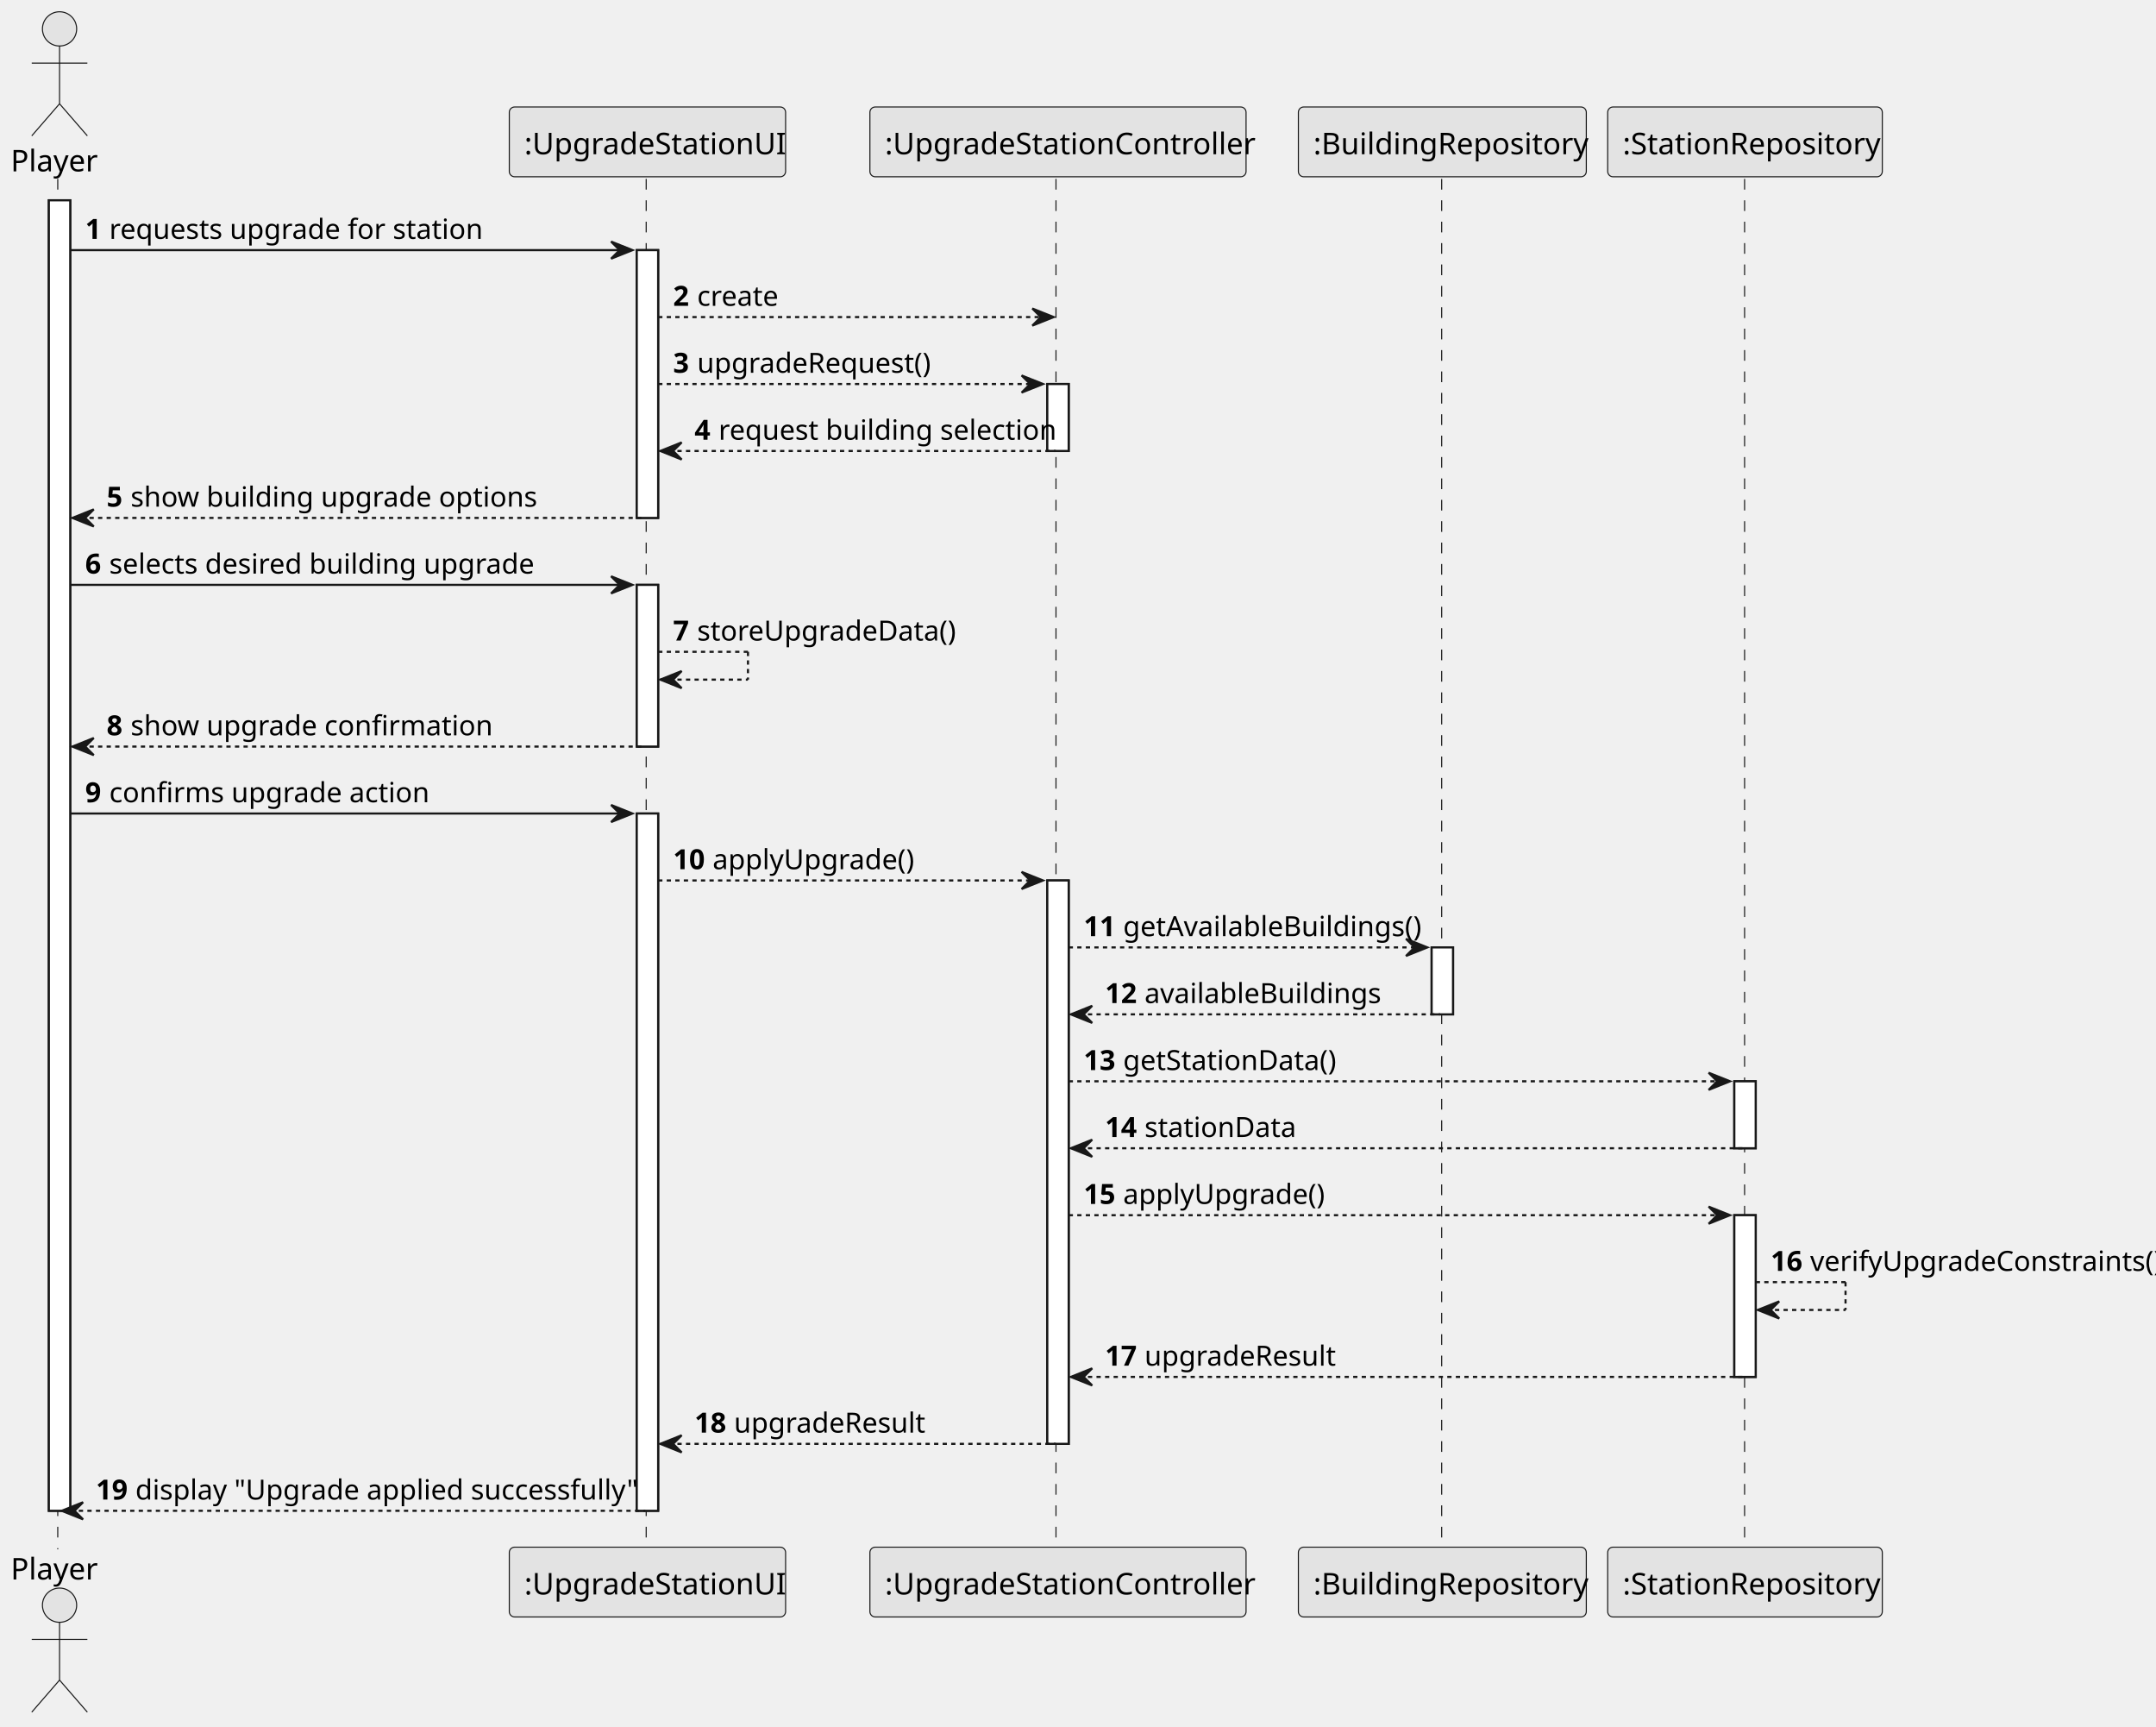
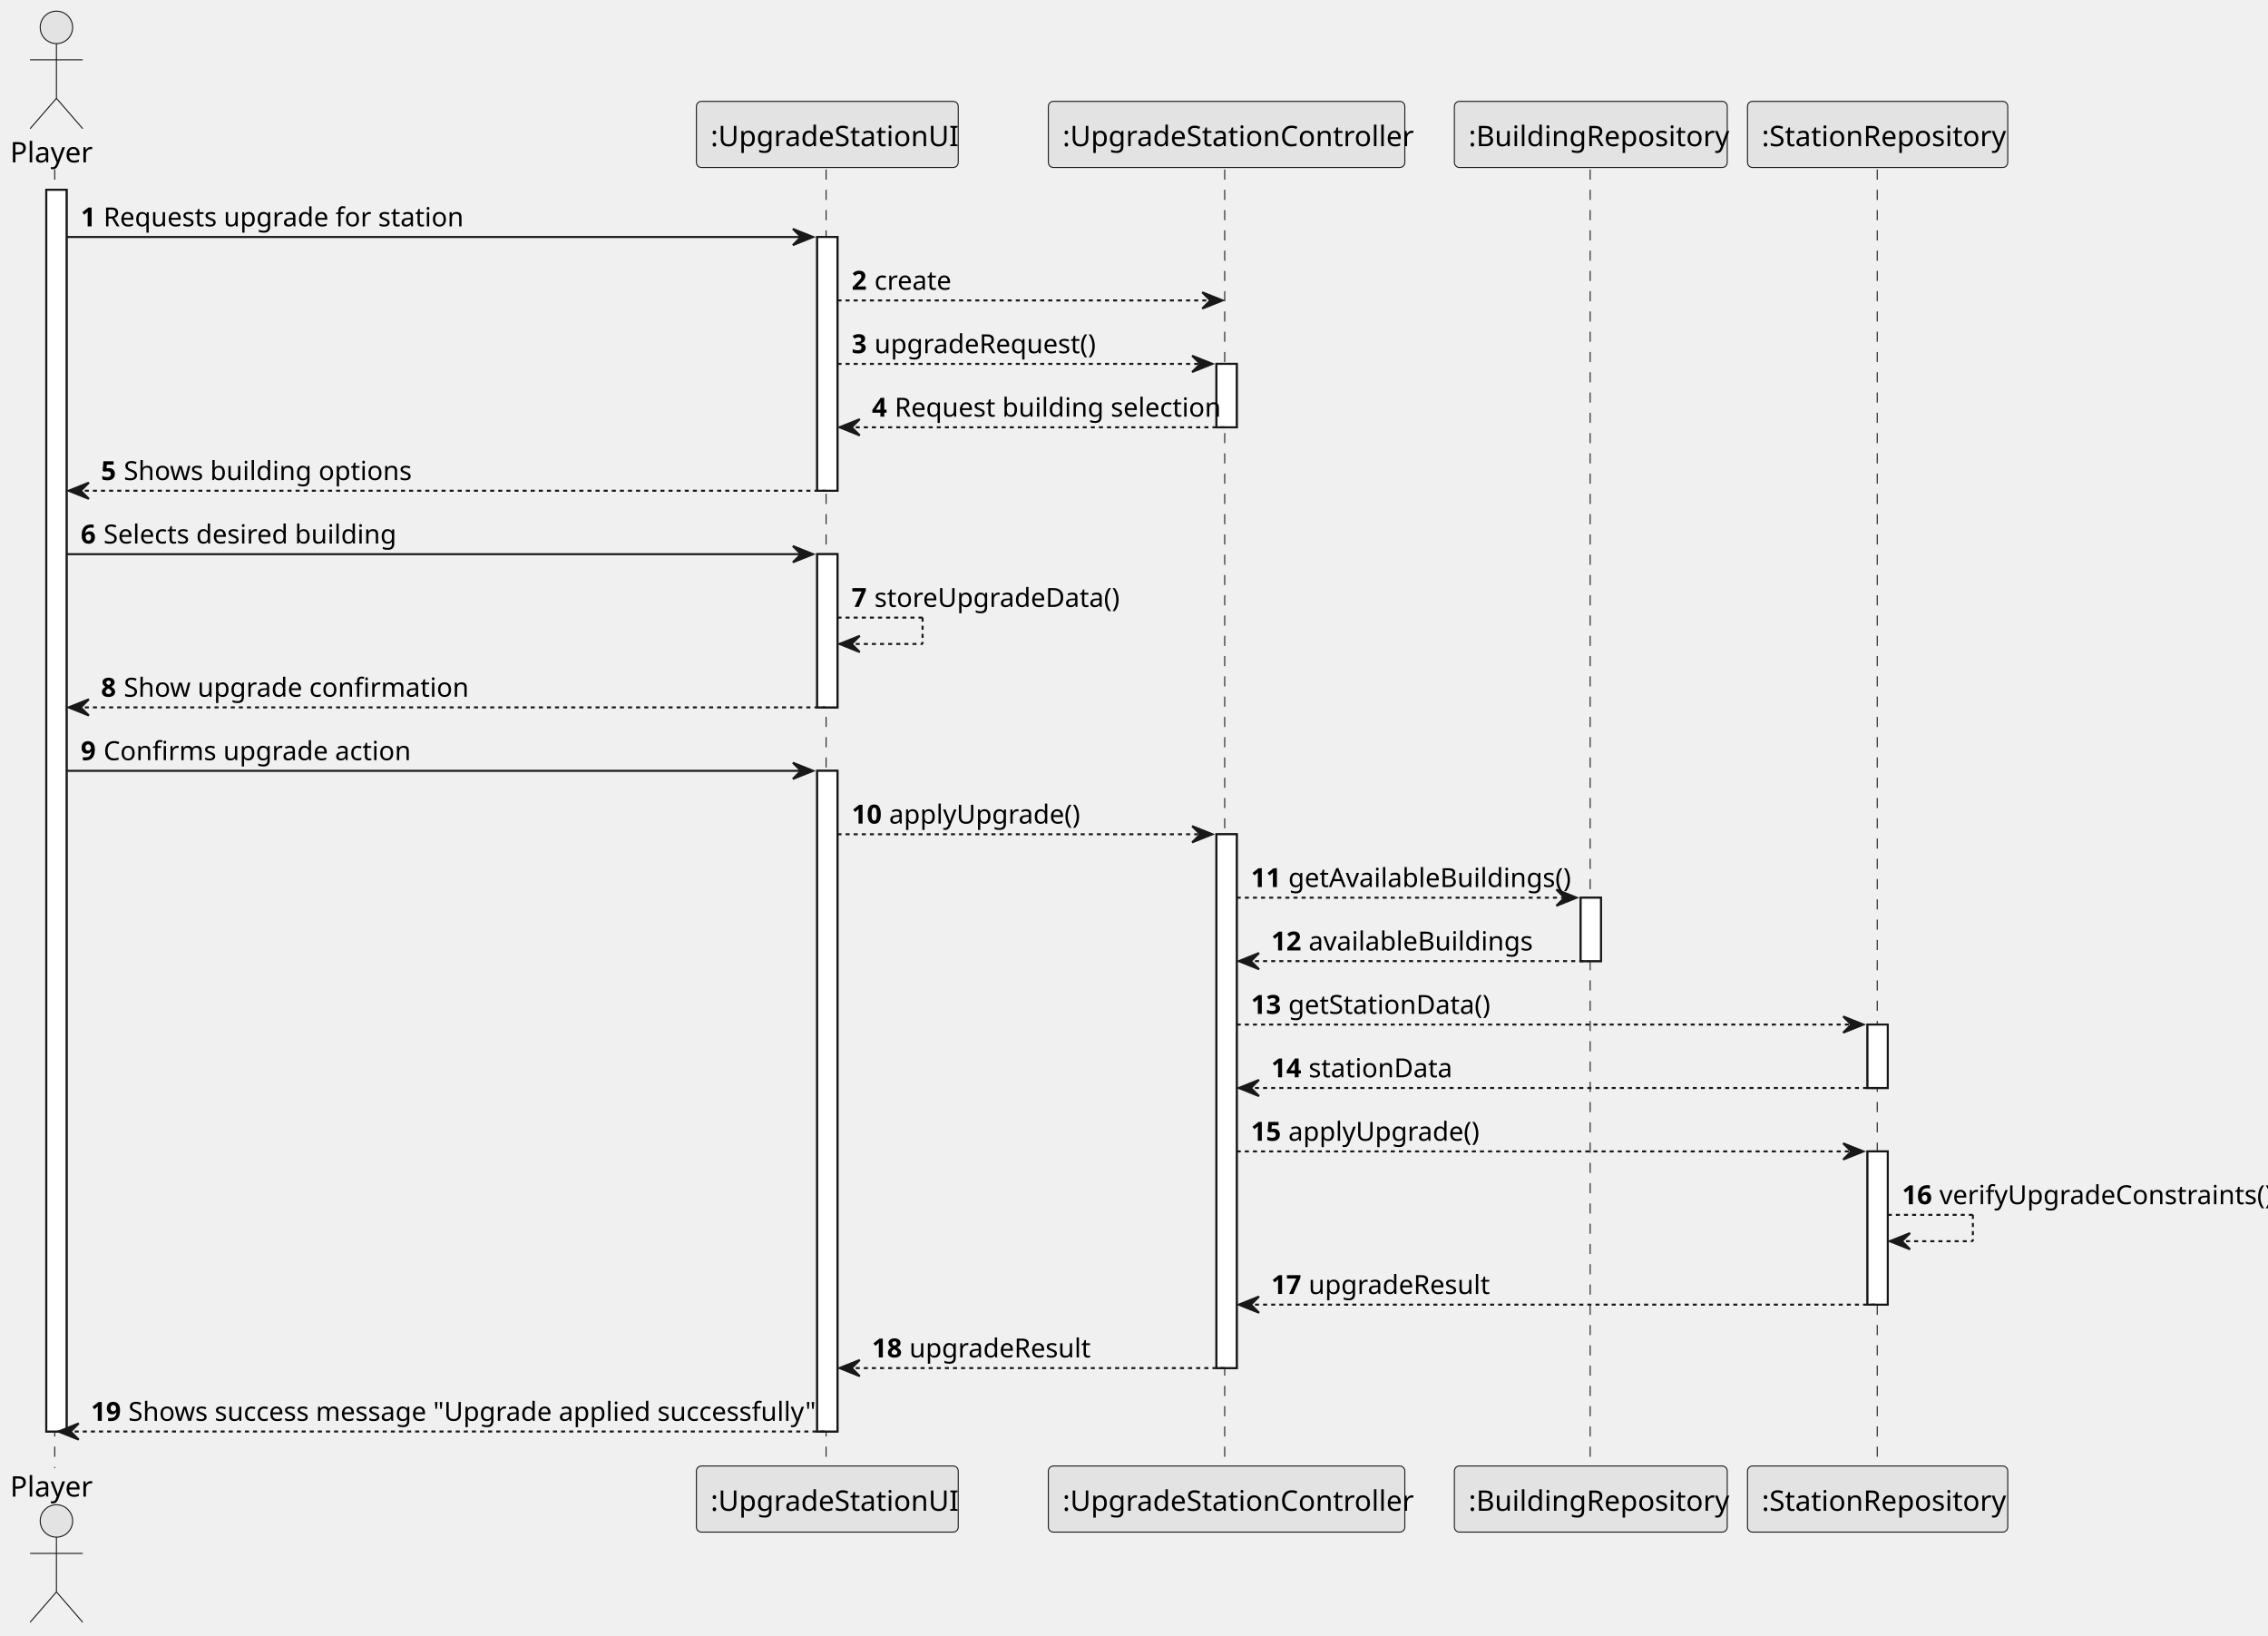
- <svg xmlns="http://www.w3.org/2000/svg" contentStyleType="text/css" height="807px" preserveAspectRatio="none" style="width:1008px;height:807px;background:#FFFFFF;" version="1.1" viewBox="0 0 1008 807" width="1008px" zoomAndPan="magnify">
+ <svg xmlns="http://www.w3.org/2000/svg" contentStyleType="text/css" height="807px" preserveAspectRatio="none" style="width:1119px;height:807px;background:#FFFFFF;" version="1.1" viewBox="0 0 1119 807" width="1119px" zoomAndPan="magnify">
  <defs />
  <g>
    <rect fill="#FFFFFF" height="612.529" style="stroke:#181818;stroke-width:1.0;" width="10" x="22.841" y="93.621" />
-     <rect fill="#FFFFFF" height="125.164" style="stroke:#181818;stroke-width:1.0;" width="10" x="297.704" y="116.912" />
-     <rect fill="#FFFFFF" height="75.582" style="stroke:#181818;stroke-width:1.0;" width="10" x="297.704" y="273.367" />
-     <rect fill="#FFFFFF" height="325.91" style="stroke:#181818;stroke-width:1.0;" width="10" x="297.704" y="380.24" />
-     <rect fill="#FFFFFF" height="31.291" style="stroke:#181818;stroke-width:1.0;" width="10" x="489.641" y="179.494" />
-     <rect fill="#FFFFFF" height="263.328" style="stroke:#181818;stroke-width:1.0;" width="10" x="489.641" y="411.531" />
-     <rect fill="#FFFFFF" height="31.291" style="stroke:#181818;stroke-width:1.0;" width="10" x="669.342" y="442.822" />
-     <rect fill="#FFFFFF" height="31.291" style="stroke:#181818;stroke-width:1.0;" width="10" x="810.848" y="505.404" />
-     <rect fill="#FFFFFF" height="75.582" style="stroke:#181818;stroke-width:1.0;" width="10" x="810.848" y="567.986" />
+     <rect fill="#FFFFFF" height="125.164" style="stroke:#181818;stroke-width:1.0;" width="10" x="403.19" y="116.912" />
+     <rect fill="#FFFFFF" height="75.582" style="stroke:#181818;stroke-width:1.0;" width="10" x="403.19" y="273.367" />
+     <rect fill="#FFFFFF" height="325.91" style="stroke:#181818;stroke-width:1.0;" width="10" x="403.19" y="380.24" />
+     <rect fill="#FFFFFF" height="31.291" style="stroke:#181818;stroke-width:1.0;" width="10" x="600.186" y="179.494" />
+     <rect fill="#FFFFFF" height="263.328" style="stroke:#181818;stroke-width:1.0;" width="10" x="600.186" y="411.531" />
+     <rect fill="#FFFFFF" height="31.291" style="stroke:#181818;stroke-width:1.0;" width="10" x="779.886" y="442.822" />
+     <rect fill="#FFFFFF" height="31.291" style="stroke:#181818;stroke-width:1.0;" width="10" x="921.393" y="505.404" />
+     <rect fill="#FFFFFF" height="75.582" style="stroke:#181818;stroke-width:1.0;" width="10" x="921.393" y="567.986" />
    <line style="stroke:#181818;stroke-width:0.5;stroke-dasharray:5.0,5.0;" x1="27" x2="27" y1="83.621" y2="724.15" />
-     <line style="stroke:#181818;stroke-width:0.5;stroke-dasharray:5.0,5.0;" x1="302.115" x2="302.115" y1="83.621" y2="724.15" />
-     <line style="stroke:#181818;stroke-width:0.5;stroke-dasharray:5.0,5.0;" x1="493.707" x2="493.707" y1="83.621" y2="724.15" />
-     <line style="stroke:#181818;stroke-width:0.5;stroke-dasharray:5.0,5.0;" x1="674.032" x2="674.032" y1="83.621" y2="724.15" />
-     <line style="stroke:#181818;stroke-width:0.5;stroke-dasharray:5.0,5.0;" x1="815.652" x2="815.652" y1="83.621" y2="724.15" />
+     <line style="stroke:#181818;stroke-width:0.5;stroke-dasharray:5.0,5.0;" x1="407.6" x2="407.6" y1="83.621" y2="724.15" />
+     <line style="stroke:#181818;stroke-width:0.5;stroke-dasharray:5.0,5.0;" x1="604.251" x2="604.251" y1="83.621" y2="724.15" />
+     <line style="stroke:#181818;stroke-width:0.5;stroke-dasharray:5.0,5.0;" x1="784.576" x2="784.576" y1="83.621" y2="724.15" />
+     <line style="stroke:#181818;stroke-width:0.5;stroke-dasharray:5.0,5.0;" x1="926.196" x2="926.196" y1="83.621" y2="724.15" />
    <text fill="#000000" font-family="sans-serif" font-size="14" lengthAdjust="spacing" textLength="39.683" x="5" y="80.107">Player</text>
    <ellipse cx="27.841" cy="13.5" fill="#E3E3E3" rx="8" ry="8" style="stroke:#181818;stroke-width:0.5;" />
    <path d="M27.841,21.5 L27.841,48.5 M14.841,29.5 L40.841,29.5 M27.841,48.5 L14.841,63.5 M27.841,48.5 L40.841,63.5 " fill="none" style="stroke:#181818;stroke-width:0.5;" />
    <text fill="#000000" font-family="sans-serif" font-size="14" lengthAdjust="spacing" textLength="39.683" x="5" y="738.258">Player</text>
    <ellipse cx="27.841" cy="750.271" fill="#E3E3E3" rx="8" ry="8" style="stroke:#181818;stroke-width:0.5;" />
    <path d="M27.841,758.271 L27.841,785.271 M14.841,766.271 L40.841,766.271 M27.841,785.271 L14.841,800.271 M27.841,785.271 L40.841,800.271 " fill="none" style="stroke:#181818;stroke-width:0.5;" />
-     <rect fill="#E3E3E3" height="32.621" rx="2.5" ry="2.5" style="stroke:#181818;stroke-width:0.5;" width="129.179" x="238.115" y="50" />
-     <text fill="#000000" font-family="sans-serif" font-size="14" lengthAdjust="spacing" textLength="115.179" x="245.115" y="72.107">:UpgradeStationUI</text>
-     <rect fill="#E3E3E3" height="32.621" rx="2.5" ry="2.5" style="stroke:#181818;stroke-width:0.5;" width="129.179" x="238.115" y="723.15" />
-     <text fill="#000000" font-family="sans-serif" font-size="14" lengthAdjust="spacing" textLength="115.179" x="245.115" y="745.258">:UpgradeStationUI</text>
-     <rect fill="#E3E3E3" height="32.621" rx="2.5" ry="2.5" style="stroke:#181818;stroke-width:0.5;" width="175.868" x="406.707" y="50" />
-     <text fill="#000000" font-family="sans-serif" font-size="14" lengthAdjust="spacing" textLength="161.868" x="413.707" y="72.107">:UpgradeStationController</text>
-     <rect fill="#E3E3E3" height="32.621" rx="2.5" ry="2.5" style="stroke:#181818;stroke-width:0.5;" width="175.868" x="406.707" y="723.15" />
-     <text fill="#000000" font-family="sans-serif" font-size="14" lengthAdjust="spacing" textLength="161.868" x="413.707" y="745.258">:UpgradeStationController</text>
-     <rect fill="#E3E3E3" height="32.621" rx="2.5" ry="2.5" style="stroke:#181818;stroke-width:0.5;" width="134.62" x="607.032" y="50" />
-     <text fill="#000000" font-family="sans-serif" font-size="14" lengthAdjust="spacing" textLength="120.62" x="614.032" y="72.107">:BuildingRepository</text>
-     <rect fill="#E3E3E3" height="32.621" rx="2.5" ry="2.5" style="stroke:#181818;stroke-width:0.5;" width="134.62" x="607.032" y="723.15" />
-     <text fill="#000000" font-family="sans-serif" font-size="14" lengthAdjust="spacing" textLength="120.62" x="614.032" y="745.258">:BuildingRepository</text>
-     <rect fill="#E3E3E3" height="32.621" rx="2.5" ry="2.5" style="stroke:#181818;stroke-width:0.5;" width="128.393" x="751.652" y="50" />
-     <text fill="#000000" font-family="sans-serif" font-size="14" lengthAdjust="spacing" textLength="114.393" x="758.652" y="72.107">:StationRepository</text>
-     <rect fill="#E3E3E3" height="32.621" rx="2.5" ry="2.5" style="stroke:#181818;stroke-width:0.5;" width="128.393" x="751.652" y="723.15" />
-     <text fill="#000000" font-family="sans-serif" font-size="14" lengthAdjust="spacing" textLength="114.393" x="758.652" y="745.258">:StationRepository</text>
+     <rect fill="#E3E3E3" height="32.621" rx="2.5" ry="2.5" style="stroke:#181818;stroke-width:0.5;" width="129.179" x="343.6" y="50" />
+     <text fill="#000000" font-family="sans-serif" font-size="14" lengthAdjust="spacing" textLength="115.179" x="350.6" y="72.107">:UpgradeStationUI</text>
+     <rect fill="#E3E3E3" height="32.621" rx="2.5" ry="2.5" style="stroke:#181818;stroke-width:0.5;" width="129.179" x="343.6" y="723.15" />
+     <text fill="#000000" font-family="sans-serif" font-size="14" lengthAdjust="spacing" textLength="115.179" x="350.6" y="745.258">:UpgradeStationUI</text>
+     <rect fill="#E3E3E3" height="32.621" rx="2.5" ry="2.5" style="stroke:#181818;stroke-width:0.5;" width="175.868" x="517.251" y="50" />
+     <text fill="#000000" font-family="sans-serif" font-size="14" lengthAdjust="spacing" textLength="161.868" x="524.251" y="72.107">:UpgradeStationController</text>
+     <rect fill="#E3E3E3" height="32.621" rx="2.5" ry="2.5" style="stroke:#181818;stroke-width:0.5;" width="175.868" x="517.251" y="723.15" />
+     <text fill="#000000" font-family="sans-serif" font-size="14" lengthAdjust="spacing" textLength="161.868" x="524.251" y="745.258">:UpgradeStationController</text>
+     <rect fill="#E3E3E3" height="32.621" rx="2.5" ry="2.5" style="stroke:#181818;stroke-width:0.5;" width="134.62" x="717.576" y="50" />
+     <text fill="#000000" font-family="sans-serif" font-size="14" lengthAdjust="spacing" textLength="120.62" x="724.576" y="72.107">:BuildingRepository</text>
+     <rect fill="#E3E3E3" height="32.621" rx="2.5" ry="2.5" style="stroke:#181818;stroke-width:0.5;" width="134.62" x="717.576" y="723.15" />
+     <text fill="#000000" font-family="sans-serif" font-size="14" lengthAdjust="spacing" textLength="120.62" x="724.576" y="745.258">:BuildingRepository</text>
+     <rect fill="#E3E3E3" height="32.621" rx="2.5" ry="2.5" style="stroke:#181818;stroke-width:0.5;" width="128.393" x="862.196" y="50" />
+     <text fill="#000000" font-family="sans-serif" font-size="14" lengthAdjust="spacing" textLength="114.393" x="869.196" y="72.107">:StationRepository</text>
+     <rect fill="#E3E3E3" height="32.621" rx="2.5" ry="2.5" style="stroke:#181818;stroke-width:0.5;" width="128.393" x="862.196" y="723.15" />
+     <text fill="#000000" font-family="sans-serif" font-size="14" lengthAdjust="spacing" textLength="114.393" x="869.196" y="745.258">:StationRepository</text>
    <rect fill="#FFFFFF" height="612.529" style="stroke:#181818;stroke-width:1.0;" width="10" x="22.841" y="93.621" />
-     <rect fill="#FFFFFF" height="125.164" style="stroke:#181818;stroke-width:1.0;" width="10" x="297.704" y="116.912" />
-     <rect fill="#FFFFFF" height="75.582" style="stroke:#181818;stroke-width:1.0;" width="10" x="297.704" y="273.367" />
-     <rect fill="#FFFFFF" height="325.91" style="stroke:#181818;stroke-width:1.0;" width="10" x="297.704" y="380.24" />
-     <rect fill="#FFFFFF" height="31.291" style="stroke:#181818;stroke-width:1.0;" width="10" x="489.641" y="179.494" />
-     <rect fill="#FFFFFF" height="263.328" style="stroke:#181818;stroke-width:1.0;" width="10" x="489.641" y="411.531" />
-     <rect fill="#FFFFFF" height="31.291" style="stroke:#181818;stroke-width:1.0;" width="10" x="669.342" y="442.822" />
-     <rect fill="#FFFFFF" height="31.291" style="stroke:#181818;stroke-width:1.0;" width="10" x="810.848" y="505.404" />
-     <rect fill="#FFFFFF" height="75.582" style="stroke:#181818;stroke-width:1.0;" width="10" x="810.848" y="567.986" />
-     <polygon fill="#181818" points="285.704,112.912,295.704,116.912,285.704,120.912,289.704,116.912" style="stroke:#181818;stroke-width:1.0;" />
-     <line style="stroke:#181818;stroke-width:1.0;" x1="32.841" x2="291.704" y1="116.912" y2="116.912" />
+     <rect fill="#FFFFFF" height="125.164" style="stroke:#181818;stroke-width:1.0;" width="10" x="403.19" y="116.912" />
+     <rect fill="#FFFFFF" height="75.582" style="stroke:#181818;stroke-width:1.0;" width="10" x="403.19" y="273.367" />
+     <rect fill="#FFFFFF" height="325.91" style="stroke:#181818;stroke-width:1.0;" width="10" x="403.19" y="380.24" />
+     <rect fill="#FFFFFF" height="31.291" style="stroke:#181818;stroke-width:1.0;" width="10" x="600.186" y="179.494" />
+     <rect fill="#FFFFFF" height="263.328" style="stroke:#181818;stroke-width:1.0;" width="10" x="600.186" y="411.531" />
+     <rect fill="#FFFFFF" height="31.291" style="stroke:#181818;stroke-width:1.0;" width="10" x="779.886" y="442.822" />
+     <rect fill="#FFFFFF" height="31.291" style="stroke:#181818;stroke-width:1.0;" width="10" x="921.393" y="505.404" />
+     <rect fill="#FFFFFF" height="75.582" style="stroke:#181818;stroke-width:1.0;" width="10" x="921.393" y="567.986" />
+     <polygon fill="#181818" points="391.19,112.912,401.19,116.912,391.19,120.912,395.19,116.912" style="stroke:#181818;stroke-width:1.0;" />
+     <line style="stroke:#181818;stroke-width:1.0;" x1="32.841" x2="397.19" y1="116.912" y2="116.912" />
    <text fill="#000000" font-family="sans-serif" font-size="13" font-weight="bold" lengthAdjust="spacing" textLength="7.23" x="39.841" y="111.649">1</text>
-     <text fill="#000000" font-family="sans-serif" font-size="13" lengthAdjust="spacing" textLength="161.878" x="51.071" y="111.649">requests upgrade for station</text>
-     <polygon fill="#181818" points="482.641,144.203,492.641,148.203,482.641,152.203,486.641,148.203" style="stroke:#181818;stroke-width:1.0;" />
-     <line style="stroke:#181818;stroke-width:1.0;stroke-dasharray:2.0,2.0;" x1="307.704" x2="488.641" y1="148.203" y2="148.203" />
-     <text fill="#000000" font-family="sans-serif" font-size="13" font-weight="bold" lengthAdjust="spacing" textLength="7.23" x="314.704" y="142.94">2</text>
-     <text fill="#000000" font-family="sans-serif" font-size="13" lengthAdjust="spacing" textLength="36.131" x="325.934" y="142.94">create</text>
-     <polygon fill="#181818" points="477.641,175.494,487.641,179.494,477.641,183.494,481.641,179.494" style="stroke:#181818;stroke-width:1.0;" />
-     <line style="stroke:#181818;stroke-width:1.0;stroke-dasharray:2.0,2.0;" x1="307.704" x2="483.641" y1="179.494" y2="179.494" />
-     <text fill="#000000" font-family="sans-serif" font-size="13" font-weight="bold" lengthAdjust="spacing" textLength="7.23" x="314.704" y="174.231">3</text>
-     <text fill="#000000" font-family="sans-serif" font-size="13" lengthAdjust="spacing" textLength="104.787" x="325.934" y="174.231">upgradeRequest()</text>
-     <polygon fill="#181818" points="318.704,206.785,308.704,210.785,318.704,214.785,314.704,210.785" style="stroke:#181818;stroke-width:1.0;" />
-     <line style="stroke:#181818;stroke-width:1.0;stroke-dasharray:2.0,2.0;" x1="312.704" x2="493.641" y1="210.785" y2="210.785" />
-     <text fill="#000000" font-family="sans-serif" font-size="13" font-weight="bold" lengthAdjust="spacing" textLength="7.23" x="324.704" y="205.523">4</text>
-     <text fill="#000000" font-family="sans-serif" font-size="13" lengthAdjust="spacing" textLength="146.707" x="335.934" y="205.523">request building selection</text>
+     <text fill="#000000" font-family="sans-serif" font-size="13" lengthAdjust="spacing" textLength="166.937" x="51.071" y="111.649">Requests upgrade for station</text>
+     <polygon fill="#181818" points="593.186,144.203,603.186,148.203,593.186,152.203,597.186,148.203" style="stroke:#181818;stroke-width:1.0;" />
+     <line style="stroke:#181818;stroke-width:1.0;stroke-dasharray:2.0,2.0;" x1="413.19" x2="599.186" y1="148.203" y2="148.203" />
+     <text fill="#000000" font-family="sans-serif" font-size="13" font-weight="bold" lengthAdjust="spacing" textLength="7.23" x="420.19" y="142.94">2</text>
+     <text fill="#000000" font-family="sans-serif" font-size="13" lengthAdjust="spacing" textLength="36.131" x="431.419" y="142.94">create</text>
+     <polygon fill="#181818" points="588.186,175.494,598.186,179.494,588.186,183.494,592.186,179.494" style="stroke:#181818;stroke-width:1.0;" />
+     <line style="stroke:#181818;stroke-width:1.0;stroke-dasharray:2.0,2.0;" x1="413.19" x2="594.186" y1="179.494" y2="179.494" />
+     <text fill="#000000" font-family="sans-serif" font-size="13" font-weight="bold" lengthAdjust="spacing" textLength="7.23" x="420.19" y="174.231">3</text>
+     <text fill="#000000" font-family="sans-serif" font-size="13" lengthAdjust="spacing" textLength="104.787" x="431.419" y="174.231">upgradeRequest()</text>
+     <polygon fill="#181818" points="424.19,206.785,414.19,210.785,424.19,214.785,420.19,210.785" style="stroke:#181818;stroke-width:1.0;" />
+     <line style="stroke:#181818;stroke-width:1.0;stroke-dasharray:2.0,2.0;" x1="418.19" x2="604.186" y1="210.785" y2="210.785" />
+     <text fill="#000000" font-family="sans-serif" font-size="13" font-weight="bold" lengthAdjust="spacing" textLength="7.23" x="430.19" y="205.523">4</text>
+     <text fill="#000000" font-family="sans-serif" font-size="13" lengthAdjust="spacing" textLength="151.766" x="441.419" y="205.523">Request building selection</text>
    <polygon fill="#181818" points="43.841,238.076,33.841,242.076,43.841,246.076,39.841,242.076" style="stroke:#181818;stroke-width:1.0;" />
-     <line style="stroke:#181818;stroke-width:1.0;stroke-dasharray:2.0,2.0;" x1="37.841" x2="301.704" y1="242.076" y2="242.076" />
+     <line style="stroke:#181818;stroke-width:1.0;stroke-dasharray:2.0,2.0;" x1="37.841" x2="407.19" y1="242.076" y2="242.076" />
    <text fill="#000000" font-family="sans-serif" font-size="13" font-weight="bold" lengthAdjust="spacing" textLength="7.23" x="49.841" y="236.814">5</text>
-     <text fill="#000000" font-family="sans-serif" font-size="13" lengthAdjust="spacing" textLength="175.627" x="61.071" y="236.814">show building upgrade options</text>
-     <polygon fill="#181818" points="285.704,269.367,295.704,273.367,285.704,277.367,289.704,273.367" style="stroke:#181818;stroke-width:1.0;" />
-     <line style="stroke:#181818;stroke-width:1.0;" x1="32.841" x2="291.704" y1="273.367" y2="273.367" />
+     <text fill="#000000" font-family="sans-serif" font-size="13" lengthAdjust="spacing" textLength="132.977" x="61.071" y="236.814">Shows building options</text>
+     <polygon fill="#181818" points="391.19,269.367,401.19,273.367,391.19,277.367,395.19,273.367" style="stroke:#181818;stroke-width:1.0;" />
+     <line style="stroke:#181818;stroke-width:1.0;" x1="32.841" x2="397.19" y1="273.367" y2="273.367" />
    <text fill="#000000" font-family="sans-serif" font-size="13" font-weight="bold" lengthAdjust="spacing" textLength="7.23" x="39.841" y="268.104">6</text>
-     <text fill="#000000" font-family="sans-serif" font-size="13" lengthAdjust="spacing" textLength="186.456" x="51.071" y="268.104">selects desired building upgrade</text>
-     <line style="stroke:#181818;stroke-width:1.0;stroke-dasharray:2.0,2.0;" x1="307.704" x2="349.704" y1="304.658" y2="304.658" />
-     <line style="stroke:#181818;stroke-width:1.0;stroke-dasharray:2.0,2.0;" x1="349.704" x2="349.704" y1="304.658" y2="317.658" />
-     <line style="stroke:#181818;stroke-width:1.0;stroke-dasharray:2.0,2.0;" x1="308.704" x2="349.704" y1="317.658" y2="317.658" />
-     <polygon fill="#181818" points="318.704,313.658,308.704,317.658,318.704,321.658,314.704,317.658" style="stroke:#181818;stroke-width:1.0;" />
-     <text fill="#000000" font-family="sans-serif" font-size="13" font-weight="bold" lengthAdjust="spacing" textLength="7.23" x="314.704" y="299.396">7</text>
-     <text fill="#000000" font-family="sans-serif" font-size="13" lengthAdjust="spacing" textLength="114.886" x="325.934" y="299.396">storeUpgradeData()</text>
+     <text fill="#000000" font-family="sans-serif" font-size="13" lengthAdjust="spacing" textLength="137.306" x="51.071" y="268.104">Selects desired building</text>
+     <line style="stroke:#181818;stroke-width:1.0;stroke-dasharray:2.0,2.0;" x1="413.19" x2="455.19" y1="304.658" y2="304.658" />
+     <line style="stroke:#181818;stroke-width:1.0;stroke-dasharray:2.0,2.0;" x1="455.19" x2="455.19" y1="304.658" y2="317.658" />
+     <line style="stroke:#181818;stroke-width:1.0;stroke-dasharray:2.0,2.0;" x1="414.19" x2="455.19" y1="317.658" y2="317.658" />
+     <polygon fill="#181818" points="424.19,313.658,414.19,317.658,424.19,321.658,420.19,317.658" style="stroke:#181818;stroke-width:1.0;" />
+     <text fill="#000000" font-family="sans-serif" font-size="13" font-weight="bold" lengthAdjust="spacing" textLength="7.23" x="420.19" y="299.396">7</text>
+     <text fill="#000000" font-family="sans-serif" font-size="13" lengthAdjust="spacing" textLength="114.886" x="431.419" y="299.396">storeUpgradeData()</text>
    <polygon fill="#181818" points="43.841,344.949,33.841,348.949,43.841,352.949,39.841,348.949" style="stroke:#181818;stroke-width:1.0;" />
-     <line style="stroke:#181818;stroke-width:1.0;stroke-dasharray:2.0,2.0;" x1="37.841" x2="301.704" y1="348.949" y2="348.949" />
+     <line style="stroke:#181818;stroke-width:1.0;stroke-dasharray:2.0,2.0;" x1="37.841" x2="407.19" y1="348.949" y2="348.949" />
    <text fill="#000000" font-family="sans-serif" font-size="13" font-weight="bold" lengthAdjust="spacing" textLength="7.23" x="49.841" y="343.687">8</text>
-     <text fill="#000000" font-family="sans-serif" font-size="13" lengthAdjust="spacing" textLength="156.089" x="61.071" y="343.687">show upgrade confirmation</text>
-     <polygon fill="#181818" points="285.704,376.24,295.704,380.24,285.704,384.24,289.704,380.24" style="stroke:#181818;stroke-width:1.0;" />
-     <line style="stroke:#181818;stroke-width:1.0;" x1="32.841" x2="291.704" y1="380.24" y2="380.24" />
+     <text fill="#000000" font-family="sans-serif" font-size="13" lengthAdjust="spacing" textLength="158.26" x="61.071" y="343.687">Show upgrade confirmation</text>
+     <polygon fill="#181818" points="391.19,376.24,401.19,380.24,391.19,384.24,395.19,380.24" style="stroke:#181818;stroke-width:1.0;" />
+     <line style="stroke:#181818;stroke-width:1.0;" x1="32.841" x2="397.19" y1="380.24" y2="380.24" />
    <text fill="#000000" font-family="sans-serif" font-size="13" font-weight="bold" lengthAdjust="spacing" textLength="7.23" x="39.841" y="374.978">9</text>
-     <text fill="#000000" font-family="sans-serif" font-size="13" lengthAdjust="spacing" textLength="138.741" x="51.071" y="374.978">confirms upgrade action</text>
-     <polygon fill="#181818" points="477.641,407.531,487.641,411.531,477.641,415.531,481.641,411.531" style="stroke:#181818;stroke-width:1.0;" />
-     <line style="stroke:#181818;stroke-width:1.0;stroke-dasharray:2.0,2.0;" x1="307.704" x2="483.641" y1="411.531" y2="411.531" />
-     <text fill="#000000" font-family="sans-serif" font-size="13" font-weight="bold" lengthAdjust="spacing" textLength="14.46" x="314.704" y="406.269">10</text>
-     <text fill="#000000" font-family="sans-serif" font-size="13" lengthAdjust="spacing" textLength="89.603" x="333.164" y="406.269">applyUpgrade()</text>
-     <polygon fill="#181818" points="657.342,438.822,667.342,442.822,657.342,446.822,661.342,442.822" style="stroke:#181818;stroke-width:1.0;" />
-     <line style="stroke:#181818;stroke-width:1.0;stroke-dasharray:2.0,2.0;" x1="499.641" x2="663.342" y1="442.822" y2="442.822" />
-     <text fill="#000000" font-family="sans-serif" font-size="13" font-weight="bold" lengthAdjust="spacing" textLength="14.46" x="506.641" y="437.56">11</text>
-     <text fill="#000000" font-family="sans-serif" font-size="13" lengthAdjust="spacing" textLength="132.241" x="525.101" y="437.56">getAvailableBuildings()</text>
-     <polygon fill="#181818" points="510.641,470.113,500.641,474.113,510.641,478.113,506.641,474.113" style="stroke:#181818;stroke-width:1.0;" />
-     <line style="stroke:#181818;stroke-width:1.0;stroke-dasharray:2.0,2.0;" x1="504.641" x2="673.342" y1="474.113" y2="474.113" />
-     <text fill="#000000" font-family="sans-serif" font-size="13" font-weight="bold" lengthAdjust="spacing" textLength="14.46" x="516.641" y="468.851">12</text>
-     <text fill="#000000" font-family="sans-serif" font-size="13" lengthAdjust="spacing" textLength="104.07" x="535.101" y="468.851">availableBuildings</text>
-     <polygon fill="#181818" points="798.848,501.404,808.848,505.404,798.848,509.404,802.848,505.404" style="stroke:#181818;stroke-width:1.0;" />
-     <line style="stroke:#181818;stroke-width:1.0;stroke-dasharray:2.0,2.0;" x1="499.641" x2="804.848" y1="505.404" y2="505.404" />
-     <text fill="#000000" font-family="sans-serif" font-size="13" font-weight="bold" lengthAdjust="spacing" textLength="14.46" x="506.641" y="500.142">13</text>
-     <text fill="#000000" font-family="sans-serif" font-size="13" lengthAdjust="spacing" textLength="94.663" x="525.101" y="500.142">getStationData()</text>
-     <polygon fill="#181818" points="510.641,532.695,500.641,536.695,510.641,540.695,506.641,536.695" style="stroke:#181818;stroke-width:1.0;" />
-     <line style="stroke:#181818;stroke-width:1.0;stroke-dasharray:2.0,2.0;" x1="504.641" x2="814.848" y1="536.695" y2="536.695" />
-     <text fill="#000000" font-family="sans-serif" font-size="13" font-weight="bold" lengthAdjust="spacing" textLength="14.46" x="516.641" y="531.433">14</text>
-     <text fill="#000000" font-family="sans-serif" font-size="13" lengthAdjust="spacing" textLength="65.762" x="535.101" y="531.433">stationData</text>
-     <polygon fill="#181818" points="798.848,563.986,808.848,567.986,798.848,571.986,802.848,567.986" style="stroke:#181818;stroke-width:1.0;" />
-     <line style="stroke:#181818;stroke-width:1.0;stroke-dasharray:2.0,2.0;" x1="499.641" x2="804.848" y1="567.986" y2="567.986" />
-     <text fill="#000000" font-family="sans-serif" font-size="13" font-weight="bold" lengthAdjust="spacing" textLength="14.46" x="506.641" y="562.724">15</text>
-     <text fill="#000000" font-family="sans-serif" font-size="13" lengthAdjust="spacing" textLength="89.603" x="525.101" y="562.724">applyUpgrade()</text>
-     <line style="stroke:#181818;stroke-width:1.0;stroke-dasharray:2.0,2.0;" x1="820.848" x2="862.848" y1="599.277" y2="599.277" />
-     <line style="stroke:#181818;stroke-width:1.0;stroke-dasharray:2.0,2.0;" x1="862.848" x2="862.848" y1="599.277" y2="612.277" />
-     <line style="stroke:#181818;stroke-width:1.0;stroke-dasharray:2.0,2.0;" x1="821.848" x2="862.848" y1="612.277" y2="612.277" />
-     <polygon fill="#181818" points="831.848,608.277,821.848,612.277,831.848,616.277,827.848,612.277" style="stroke:#181818;stroke-width:1.0;" />
-     <text fill="#000000" font-family="sans-serif" font-size="13" font-weight="bold" lengthAdjust="spacing" textLength="14.46" x="827.848" y="594.015">16</text>
-     <text fill="#000000" font-family="sans-serif" font-size="13" lengthAdjust="spacing" textLength="155.333" x="846.308" y="594.015">verifyUpgradeConstraints()</text>
-     <polygon fill="#181818" points="510.641,639.568,500.641,643.568,510.641,647.568,506.641,643.568" style="stroke:#181818;stroke-width:1.0;" />
-     <line style="stroke:#181818;stroke-width:1.0;stroke-dasharray:2.0,2.0;" x1="504.641" x2="814.848" y1="643.568" y2="643.568" />
-     <text fill="#000000" font-family="sans-serif" font-size="13" font-weight="bold" lengthAdjust="spacing" textLength="14.46" x="516.641" y="638.306">17</text>
-     <text fill="#000000" font-family="sans-serif" font-size="13" lengthAdjust="spacing" textLength="84.557" x="535.101" y="638.306">upgradeResult</text>
-     <polygon fill="#181818" points="318.704,670.859,308.704,674.859,318.704,678.859,314.704,674.859" style="stroke:#181818;stroke-width:1.0;" />
-     <line style="stroke:#181818;stroke-width:1.0;stroke-dasharray:2.0,2.0;" x1="312.704" x2="493.641" y1="674.859" y2="674.859" />
-     <text fill="#000000" font-family="sans-serif" font-size="13" font-weight="bold" lengthAdjust="spacing" textLength="14.46" x="324.704" y="669.597">18</text>
-     <text fill="#000000" font-family="sans-serif" font-size="13" lengthAdjust="spacing" textLength="84.557" x="343.164" y="669.597">upgradeResult</text>
+     <text fill="#000000" font-family="sans-serif" font-size="13" lengthAdjust="spacing" textLength="141.629" x="51.071" y="374.978">Confirms upgrade action</text>
+     <polygon fill="#181818" points="588.186,407.531,598.186,411.531,588.186,415.531,592.186,411.531" style="stroke:#181818;stroke-width:1.0;" />
+     <line style="stroke:#181818;stroke-width:1.0;stroke-dasharray:2.0,2.0;" x1="413.19" x2="594.186" y1="411.531" y2="411.531" />
+     <text fill="#000000" font-family="sans-serif" font-size="13" font-weight="bold" lengthAdjust="spacing" textLength="14.46" x="420.19" y="406.269">10</text>
+     <text fill="#000000" font-family="sans-serif" font-size="13" lengthAdjust="spacing" textLength="89.603" x="438.649" y="406.269">applyUpgrade()</text>
+     <polygon fill="#181818" points="767.886,438.822,777.886,442.822,767.886,446.822,771.886,442.822" style="stroke:#181818;stroke-width:1.0;" />
+     <line style="stroke:#181818;stroke-width:1.0;stroke-dasharray:2.0,2.0;" x1="610.186" x2="773.886" y1="442.822" y2="442.822" />
+     <text fill="#000000" font-family="sans-serif" font-size="13" font-weight="bold" lengthAdjust="spacing" textLength="14.46" x="617.186" y="437.56">11</text>
+     <text fill="#000000" font-family="sans-serif" font-size="13" lengthAdjust="spacing" textLength="132.241" x="635.645" y="437.56">getAvailableBuildings()</text>
+     <polygon fill="#181818" points="621.186,470.113,611.186,474.113,621.186,478.113,617.186,474.113" style="stroke:#181818;stroke-width:1.0;" />
+     <line style="stroke:#181818;stroke-width:1.0;stroke-dasharray:2.0,2.0;" x1="615.186" x2="783.886" y1="474.113" y2="474.113" />
+     <text fill="#000000" font-family="sans-serif" font-size="13" font-weight="bold" lengthAdjust="spacing" textLength="14.46" x="627.186" y="468.851">12</text>
+     <text fill="#000000" font-family="sans-serif" font-size="13" lengthAdjust="spacing" textLength="104.07" x="645.645" y="468.851">availableBuildings</text>
+     <polygon fill="#181818" points="909.393,501.404,919.393,505.404,909.393,509.404,913.393,505.404" style="stroke:#181818;stroke-width:1.0;" />
+     <line style="stroke:#181818;stroke-width:1.0;stroke-dasharray:2.0,2.0;" x1="610.186" x2="915.393" y1="505.404" y2="505.404" />
+     <text fill="#000000" font-family="sans-serif" font-size="13" font-weight="bold" lengthAdjust="spacing" textLength="14.46" x="617.186" y="500.142">13</text>
+     <text fill="#000000" font-family="sans-serif" font-size="13" lengthAdjust="spacing" textLength="94.663" x="635.645" y="500.142">getStationData()</text>
+     <polygon fill="#181818" points="621.186,532.695,611.186,536.695,621.186,540.695,617.186,536.695" style="stroke:#181818;stroke-width:1.0;" />
+     <line style="stroke:#181818;stroke-width:1.0;stroke-dasharray:2.0,2.0;" x1="615.186" x2="925.393" y1="536.695" y2="536.695" />
+     <text fill="#000000" font-family="sans-serif" font-size="13" font-weight="bold" lengthAdjust="spacing" textLength="14.46" x="627.186" y="531.433">14</text>
+     <text fill="#000000" font-family="sans-serif" font-size="13" lengthAdjust="spacing" textLength="65.762" x="645.645" y="531.433">stationData</text>
+     <polygon fill="#181818" points="909.393,563.986,919.393,567.986,909.393,571.986,913.393,567.986" style="stroke:#181818;stroke-width:1.0;" />
+     <line style="stroke:#181818;stroke-width:1.0;stroke-dasharray:2.0,2.0;" x1="610.186" x2="915.393" y1="567.986" y2="567.986" />
+     <text fill="#000000" font-family="sans-serif" font-size="13" font-weight="bold" lengthAdjust="spacing" textLength="14.46" x="617.186" y="562.724">15</text>
+     <text fill="#000000" font-family="sans-serif" font-size="13" lengthAdjust="spacing" textLength="89.603" x="635.645" y="562.724">applyUpgrade()</text>
+     <line style="stroke:#181818;stroke-width:1.0;stroke-dasharray:2.0,2.0;" x1="931.393" x2="973.393" y1="599.277" y2="599.277" />
+     <line style="stroke:#181818;stroke-width:1.0;stroke-dasharray:2.0,2.0;" x1="973.393" x2="973.393" y1="599.277" y2="612.277" />
+     <line style="stroke:#181818;stroke-width:1.0;stroke-dasharray:2.0,2.0;" x1="932.393" x2="973.393" y1="612.277" y2="612.277" />
+     <polygon fill="#181818" points="942.393,608.277,932.393,612.277,942.393,616.277,938.393,612.277" style="stroke:#181818;stroke-width:1.0;" />
+     <text fill="#000000" font-family="sans-serif" font-size="13" font-weight="bold" lengthAdjust="spacing" textLength="14.46" x="938.393" y="594.015">16</text>
+     <text fill="#000000" font-family="sans-serif" font-size="13" lengthAdjust="spacing" textLength="155.333" x="956.852" y="594.015">verifyUpgradeConstraints()</text>
+     <polygon fill="#181818" points="621.186,639.568,611.186,643.568,621.186,647.568,617.186,643.568" style="stroke:#181818;stroke-width:1.0;" />
+     <line style="stroke:#181818;stroke-width:1.0;stroke-dasharray:2.0,2.0;" x1="615.186" x2="925.393" y1="643.568" y2="643.568" />
+     <text fill="#000000" font-family="sans-serif" font-size="13" font-weight="bold" lengthAdjust="spacing" textLength="14.46" x="627.186" y="638.306">17</text>
+     <text fill="#000000" font-family="sans-serif" font-size="13" lengthAdjust="spacing" textLength="84.557" x="645.645" y="638.306">upgradeResult</text>
+     <polygon fill="#181818" points="424.19,670.859,414.19,674.859,424.19,678.859,420.19,674.859" style="stroke:#181818;stroke-width:1.0;" />
+     <line style="stroke:#181818;stroke-width:1.0;stroke-dasharray:2.0,2.0;" x1="418.19" x2="604.186" y1="674.859" y2="674.859" />
+     <text fill="#000000" font-family="sans-serif" font-size="13" font-weight="bold" lengthAdjust="spacing" textLength="14.46" x="430.19" y="669.597">18</text>
+     <text fill="#000000" font-family="sans-serif" font-size="13" lengthAdjust="spacing" textLength="84.557" x="448.649" y="669.597">upgradeResult</text>
    <polygon fill="#181818" points="38.841,702.15,28.841,706.15,38.841,710.15,34.841,706.15" style="stroke:#181818;stroke-width:1.0;" />
-     <line style="stroke:#181818;stroke-width:1.0;stroke-dasharray:2.0,2.0;" x1="32.841" x2="301.704" y1="706.15" y2="706.15" />
+     <line style="stroke:#181818;stroke-width:1.0;stroke-dasharray:2.0,2.0;" x1="32.841" x2="407.19" y1="706.15" y2="706.15" />
    <text fill="#000000" font-family="sans-serif" font-size="13" font-weight="bold" lengthAdjust="spacing" textLength="14.46" x="44.841" y="700.888">19</text>
-     <text fill="#000000" font-family="sans-serif" font-size="13" lengthAdjust="spacing" textLength="222.403" x="63.301" y="700.888">display "Upgrade applied successfully"</text>
+     <text fill="#000000" font-family="sans-serif" font-size="13" lengthAdjust="spacing" textLength="327.888" x="63.301" y="700.888">Shows success message "Upgrade applied successfully"</text>
  </g>
</svg>
